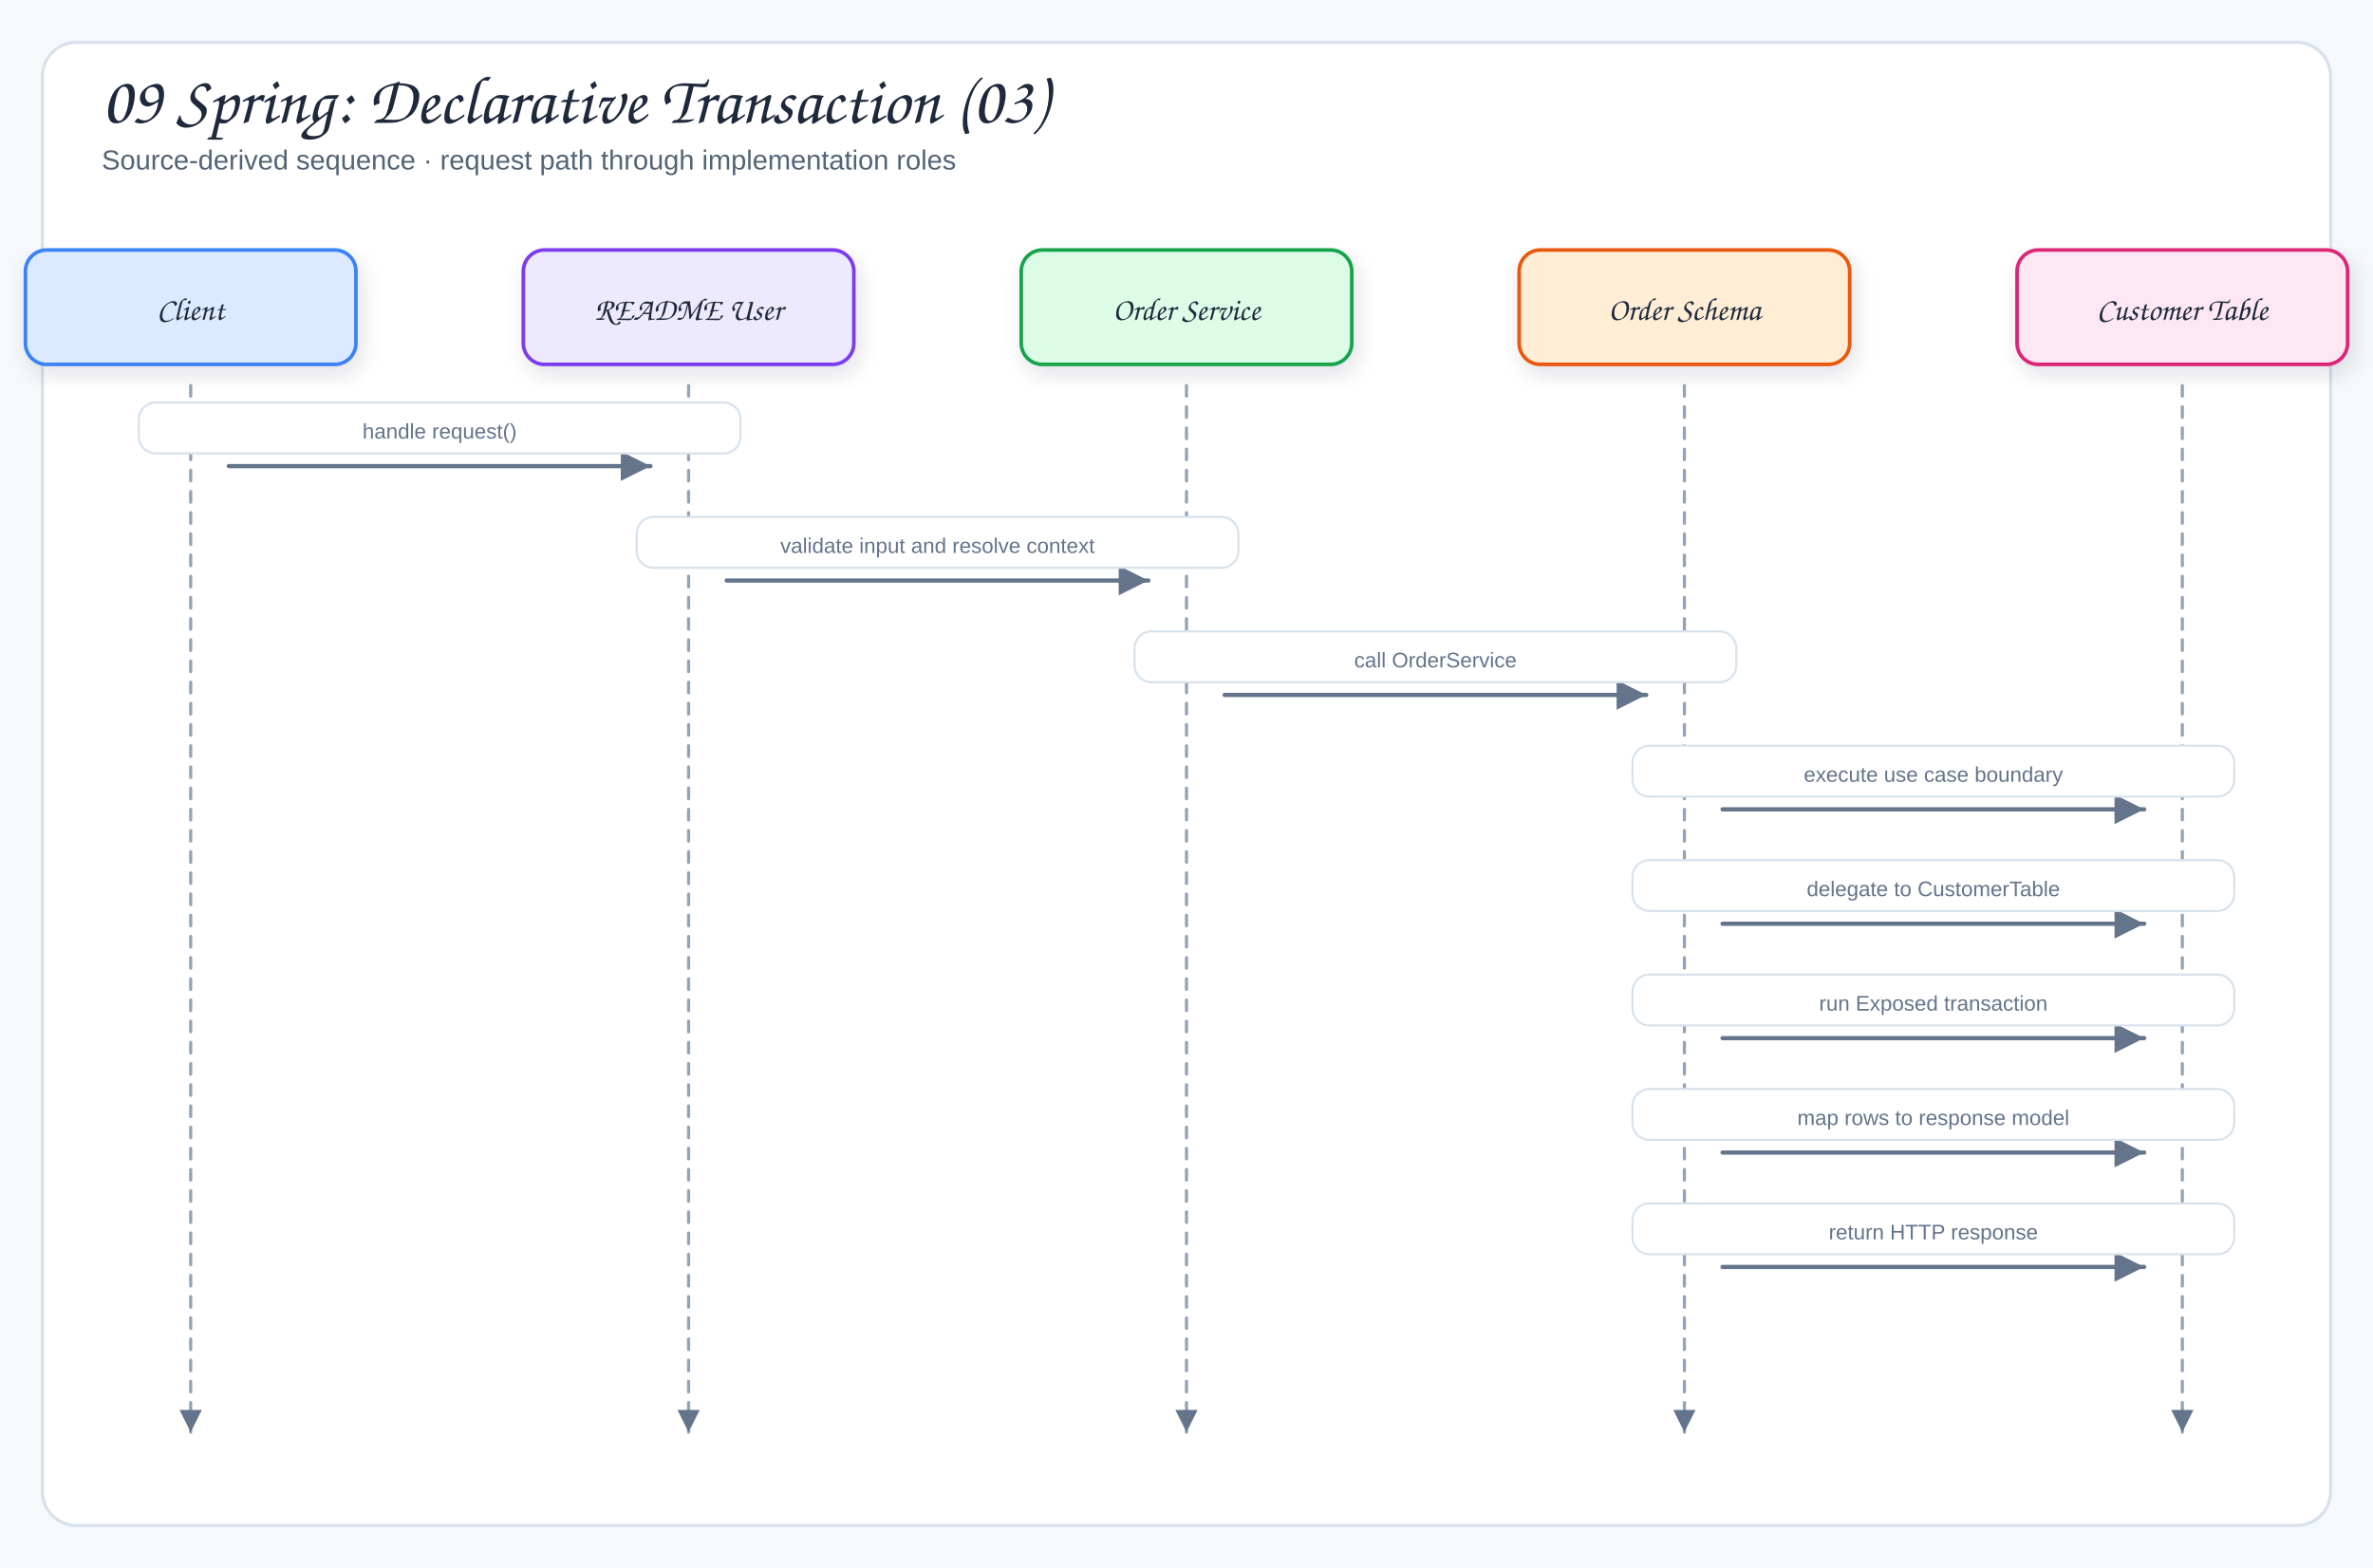
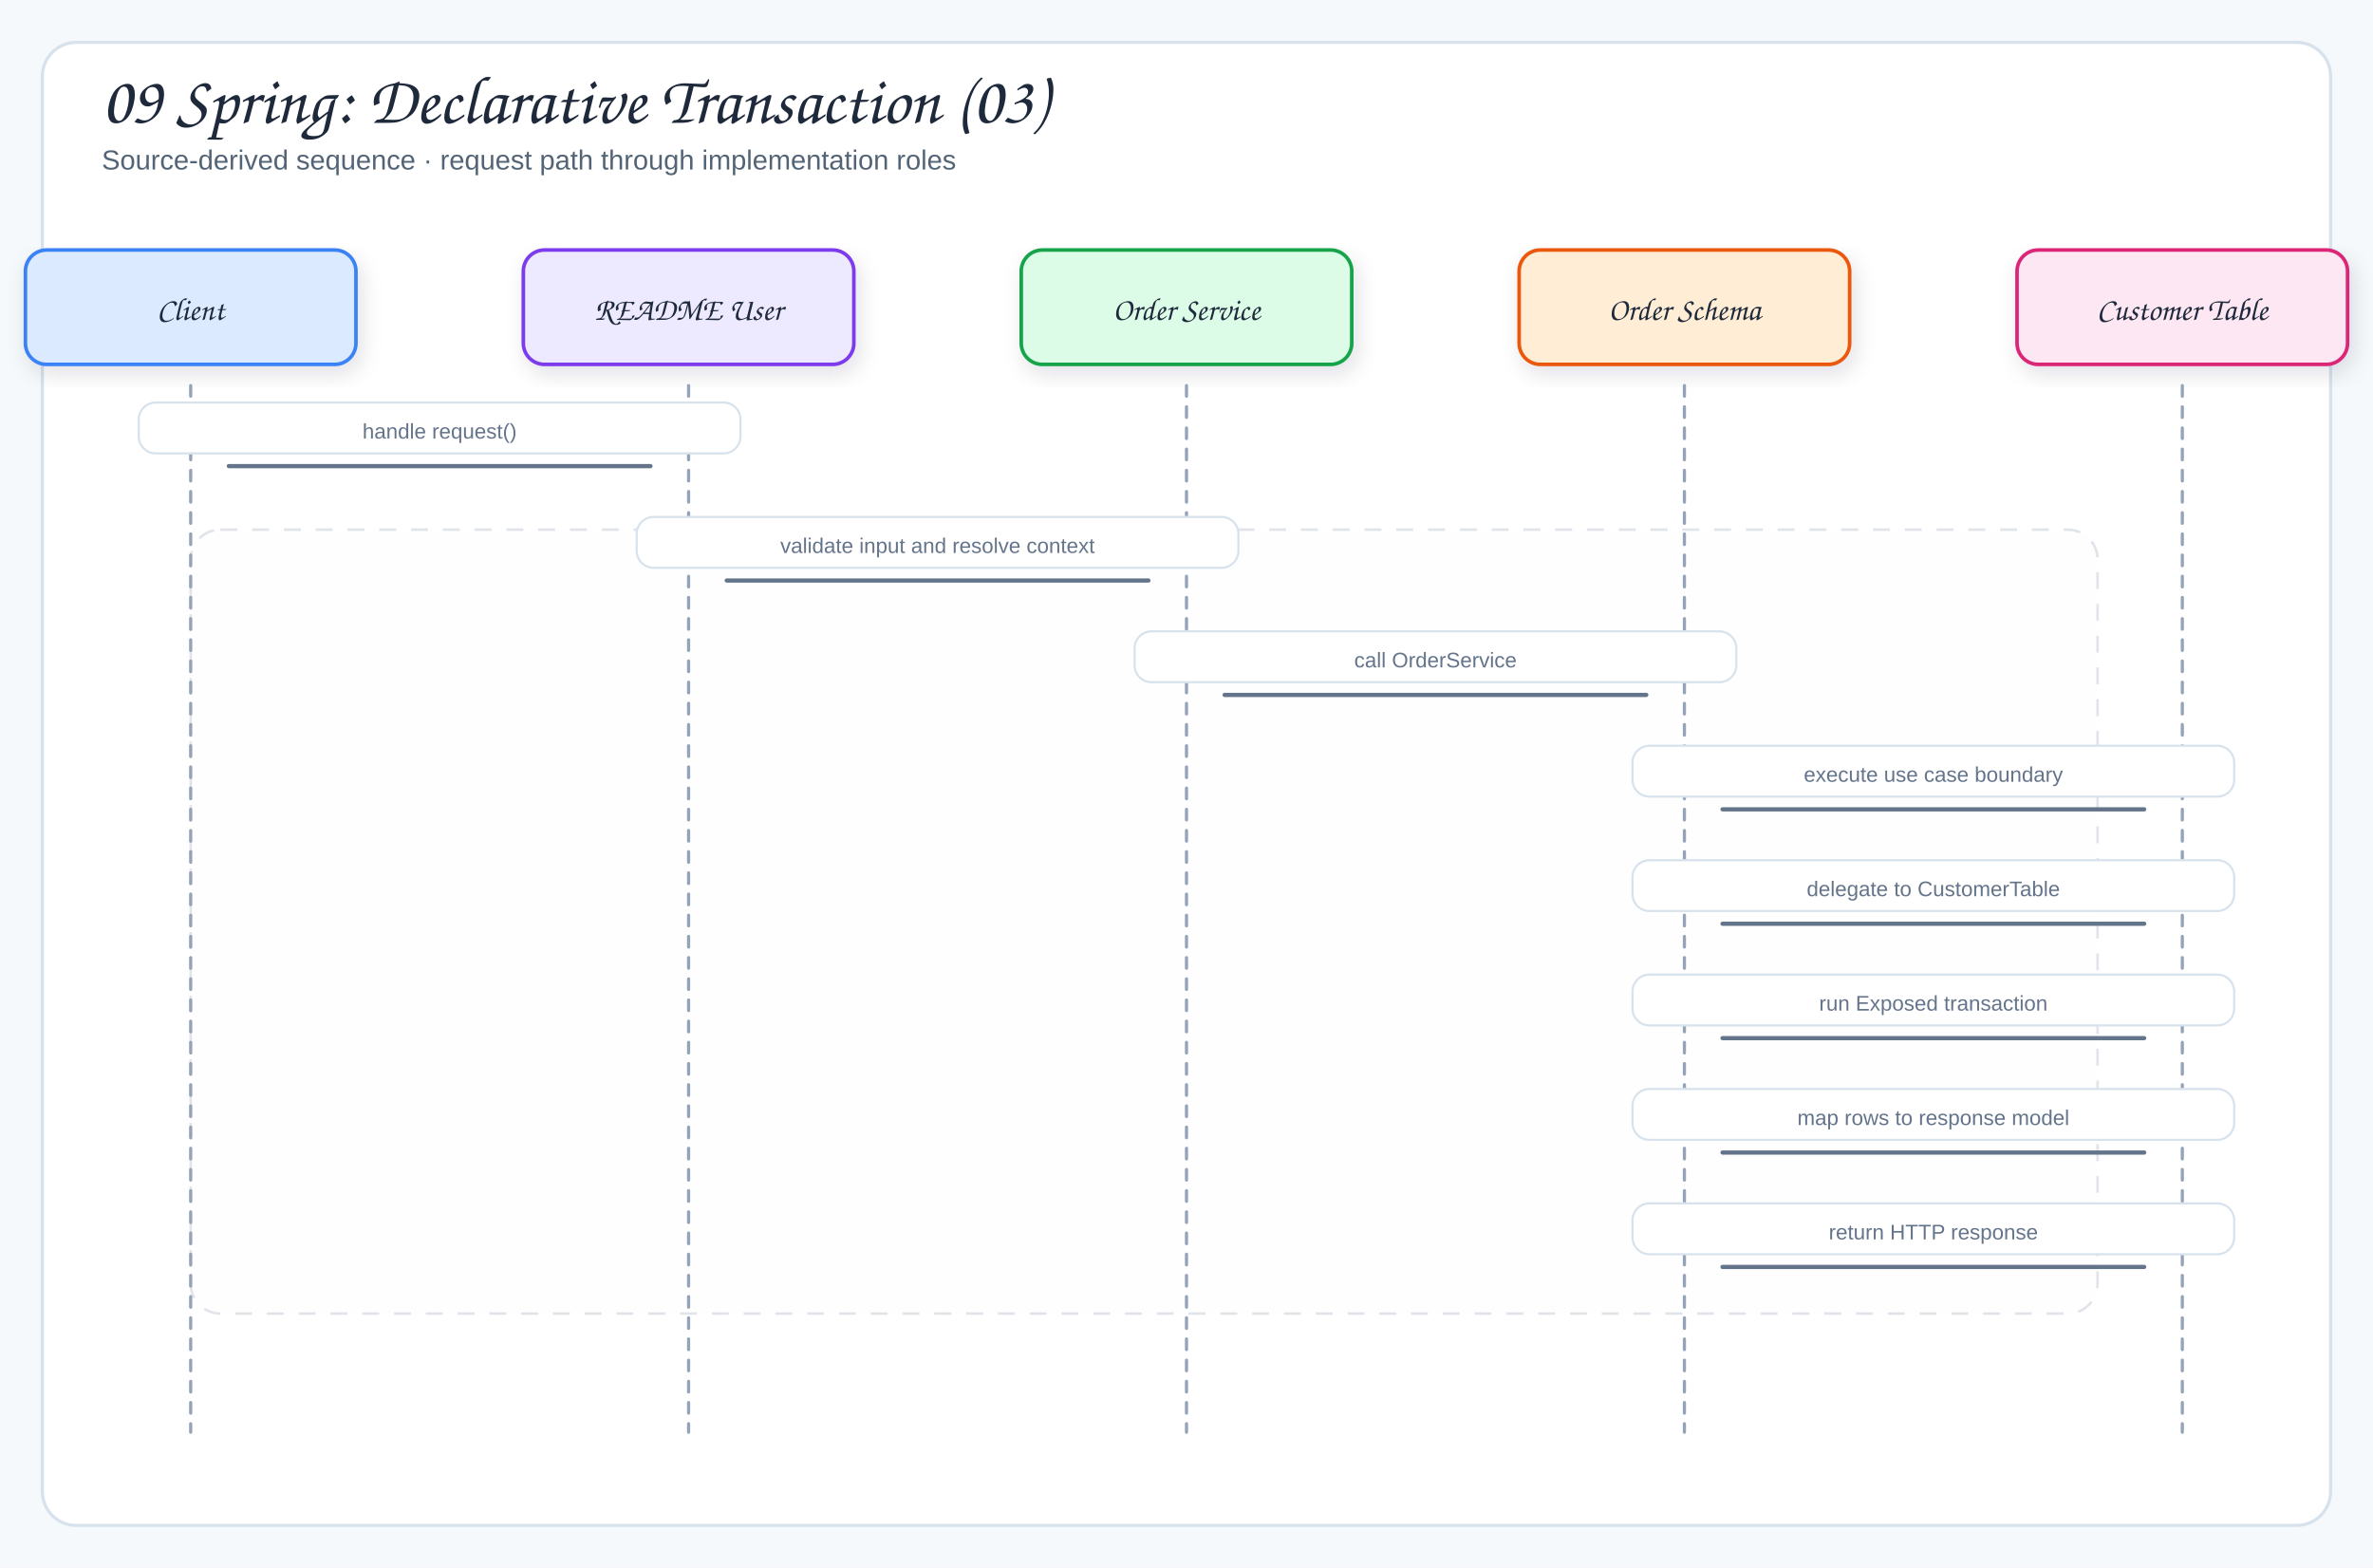
<svg xmlns="http://www.w3.org/2000/svg" viewBox="0 0 1120 740" width="1120" height="740" role="img" aria-label="09 Spring: Declarative Transaction (03)">
  <defs>
    <filter id="shadow" x="-10%" y="-10%" width="120%" height="130%">
      <feDropShadow dx="2" dy="4" stdDeviation="5" flood-color="#1f2937" flood-opacity="0.12" />
    </filter>
    <marker id="arrow" markerWidth="9" markerHeight="9" refX="8" refY="4.5" orient="auto">
      <path d="M1,1 L8,4.5 L1,8 Z" fill="#64748b" />
    </marker>
    <marker id="inherit" markerWidth="11" markerHeight="10" refX="9.5" refY="5" orient="auto">
      <path d="M0.5,1 L9.5,5 L0.5,9 Z" fill="#fff" stroke="#64748b" stroke-width="1.5" />
    </marker>
    <style>
  .canvas{fill:#f6f9fc}
  .frame{fill:#fff;stroke:#d7e2ec;stroke-width:1.5}
  .panel{fill:#f8fafc;stroke:#d7e2ec;stroke-width:1.2}
  .card{stroke-width:1.7;filter:url(#shadow)}
  .title{font-family:"Architects Daughter","Comic Sans MS",cursive;font-size:32px;fill:#1e293b}
  .subtitle{font-family:"Comic Sans MS","Comic Sans","Comic Neue",Arial,sans-serif;font-size:13px;fill:#536476}
  .panelTitle{font-family:"Architects Daughter","Comic Sans MS",cursive;font-size:12px;letter-spacing:.08em;fill:#94a3b8}
  .label{font-family:"Architects Daughter","Comic Sans MS",cursive;font-size:18px;fill:#1e293b}
  .smallLabel{font-family:"Architects Daughter","Comic Sans MS",cursive;font-size:15px;fill:#1e293b}
  .detail{font-family:"Comic Sans MS","Comic Sans","Comic Neue",Arial,sans-serif;font-size:12px;fill:#536476}
  .tiny{font-family:"Comic Sans MS","Comic Sans","Comic Neue",Arial,sans-serif;font-size:10px;fill:#64748b}
-   .arrow{fill:none;stroke:#64748b;stroke-width:2;stroke-linecap:round;stroke-linejoin:round;marker-end:url(#arrow)}
-   .softArrow{fill:none;stroke:#94a3b8;stroke-width:1.5;stroke-linecap:round;stroke-linejoin:round;stroke-dasharray:5 5;marker-end:url(#arrow)}
-   .inherit{fill:none;stroke:#64748b;stroke-width:1.7;stroke-linecap:round;stroke-linejoin:round;marker-end:url(#inherit)}
+   .arrow{fill:none;stroke:#64748b;stroke-width:2;stroke-linecap:round;stroke-linejoin:round}
+   .softArrow{fill:none;stroke:#94a3b8;stroke-width:1.5;stroke-linecap:round;stroke-linejoin:round;stroke-dasharray:5 5}
+   .inherit{fill:none;stroke:#64748b;stroke-width:1.7;stroke-linecap:round;stroke-linejoin:round}
  .divider{stroke:#cbd5e1;stroke-width:1.2;stroke-dasharray:6 6}
+ .altRegion{fill:#f8fafc;fill-opacity:.055;stroke:#94a3b8;stroke-opacity:.28;stroke-width:1.2;stroke-dasharray:8 7}
</style>
  </defs>
  <rect width="1120" height="740" class="canvas" />
  <rect x="20" y="20" width="1080" height="700" rx="16" class="frame" />
+   <rect x="90" y="250" width="900" height="370" rx="14" class="altRegion" />
  <text x="48" y="58" class="title">09 Spring: Declarative Transaction (03)</text>
  <text x="48" y="80" class="subtitle">Source-derived sequence · request path through implementation roles</text>
  <rect x="12" y="118" width="156" height="54" rx="10" fill="#dbeafe" stroke="#3b82f6" class="card" />
  <text x="90" y="151" class="smallLabel" text-anchor="middle">Client</text>
  <path d="M90,182 L90,676" class="softArrow" />
  <rect x="247" y="118" width="156" height="54" rx="10" fill="#ede9fe" stroke="#7c3aed" class="card" />
  <text x="325" y="151" class="smallLabel" text-anchor="middle">README User</text>
  <path d="M325,182 L325,676" class="softArrow" />
  <rect x="482" y="118" width="156" height="54" rx="10" fill="#dcfce7" stroke="#16a34a" class="card" />
  <text x="560" y="151" class="smallLabel" text-anchor="middle">Order Service</text>
  <path d="M560,182 L560,676" class="softArrow" />
  <rect x="717" y="118" width="156" height="54" rx="10" fill="#ffedd5" stroke="#ea580c" class="card" />
  <text x="795" y="151" class="smallLabel" text-anchor="middle">Order Schema</text>
  <path d="M795,182 L795,676" class="softArrow" />
  <rect x="952" y="118" width="156" height="54" rx="10" fill="#fce7f3" stroke="#db2777" class="card" />
  <text x="1030" y="151" class="smallLabel" text-anchor="middle">Customer Table</text>
  <path d="M1030,182 L1030,676" class="softArrow" />
  <path d="M108,220 L307,220" class="arrow" />
  <rect x="65.5" y="190" width="284" height="24" rx="8" fill="#fff" stroke="#d7e2ec" class="messageBand" />
  <text x="207.5" y="207" class="tiny" text-anchor="middle">handle request()</text>
  <path d="M343,274 L542,274" class="arrow" />
  <rect x="300.5" y="244" width="284" height="24" rx="8" fill="#fff" stroke="#d7e2ec" class="messageBand" />
  <text x="442.5" y="261" class="tiny" text-anchor="middle">validate input and resolve context</text>
  <path d="M578,328 L777,328" class="arrow" />
  <rect x="535.5" y="298" width="284" height="24" rx="8" fill="#fff" stroke="#d7e2ec" class="messageBand" />
  <text x="677.5" y="315" class="tiny" text-anchor="middle">call OrderService</text>
  <path d="M813,382 L1012,382" class="arrow" />
  <rect x="770.5" y="352" width="284" height="24" rx="8" fill="#fff" stroke="#d7e2ec" class="messageBand" />
  <text x="912.5" y="369" class="tiny" text-anchor="middle">execute use case boundary</text>
  <path d="M813,436 L1012,436" class="arrow" />
  <rect x="770.5" y="406" width="284" height="24" rx="8" fill="#fff" stroke="#d7e2ec" class="messageBand" />
  <text x="912.5" y="423" class="tiny" text-anchor="middle">delegate to CustomerTable</text>
  <path d="M813,490 L1012,490" class="arrow" />
  <rect x="770.5" y="460" width="284" height="24" rx="8" fill="#fff" stroke="#d7e2ec" class="messageBand" />
  <text x="912.5" y="477" class="tiny" text-anchor="middle">run Exposed transaction</text>
  <path d="M813,544 L1012,544" class="arrow" />
  <rect x="770.5" y="514" width="284" height="24" rx="8" fill="#fff" stroke="#d7e2ec" class="messageBand" />
  <text x="912.5" y="531" class="tiny" text-anchor="middle">map rows to response model</text>
  <path d="M813,598 L1012,598" class="arrow" />
  <rect x="770.5" y="568" width="284" height="24" rx="8" fill="#fff" stroke="#d7e2ec" class="messageBand" />
  <text x="912.5" y="585" class="tiny" text-anchor="middle">return HTTP response</text>
</svg>
